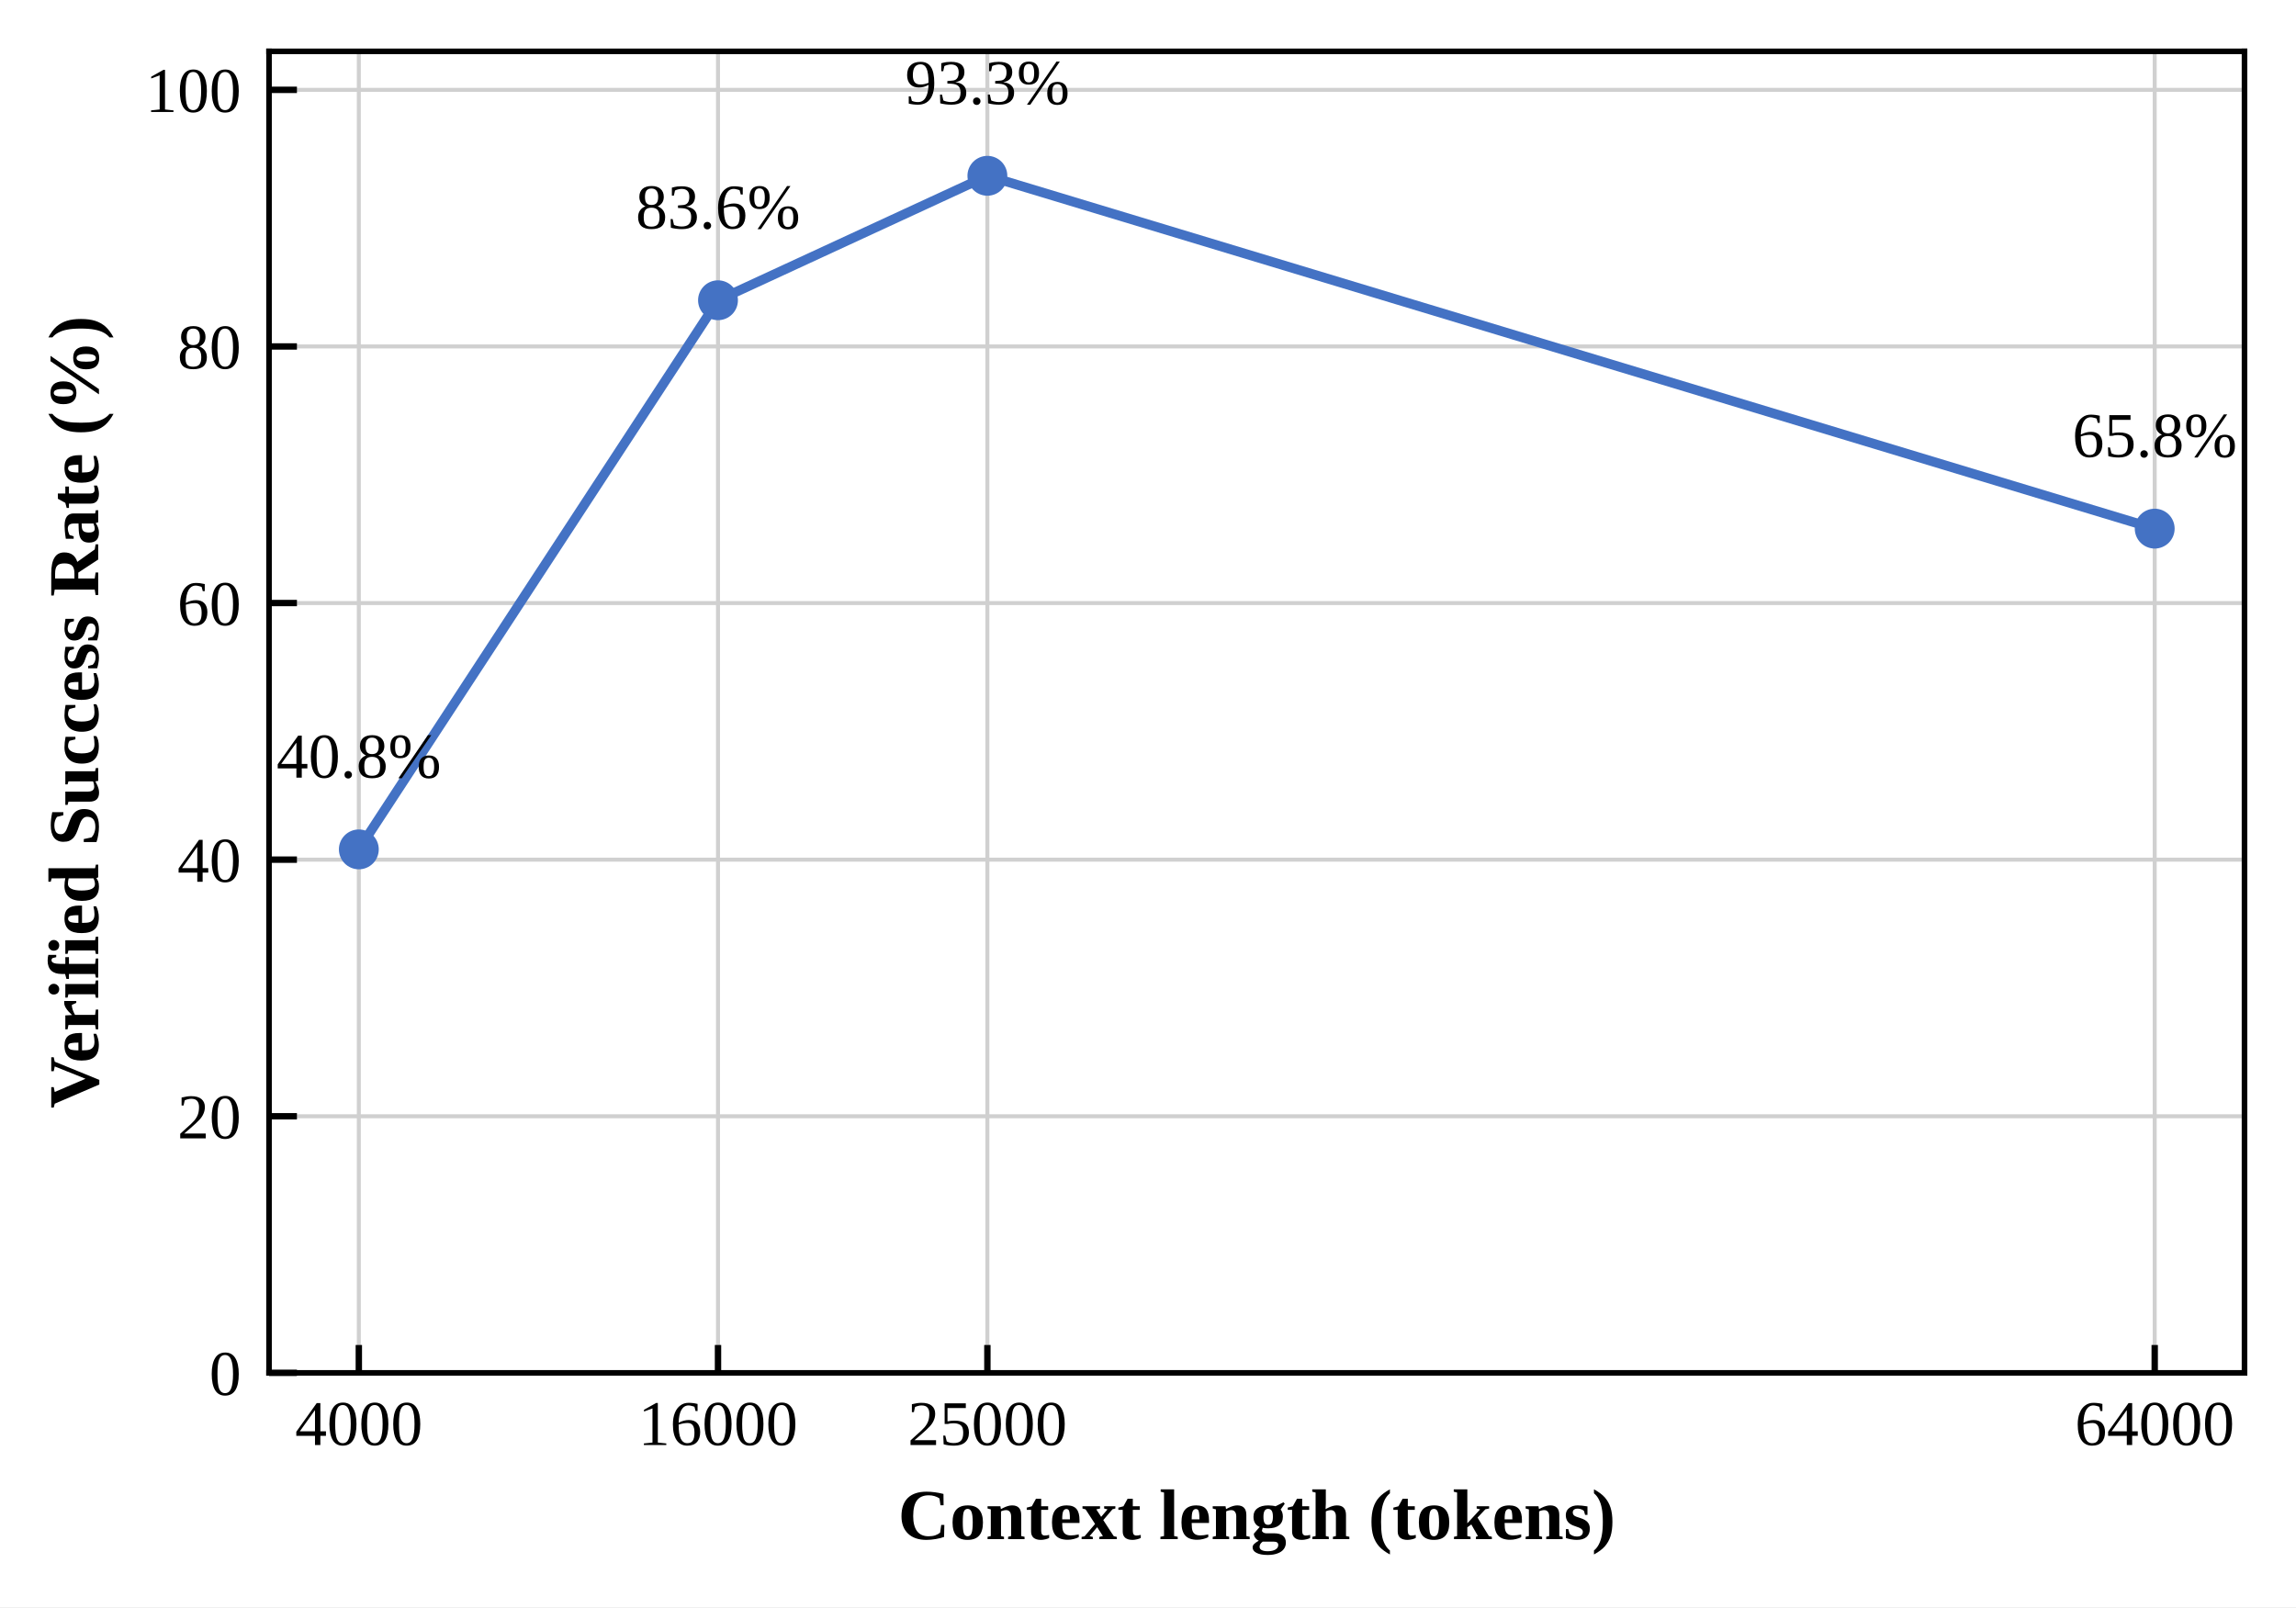
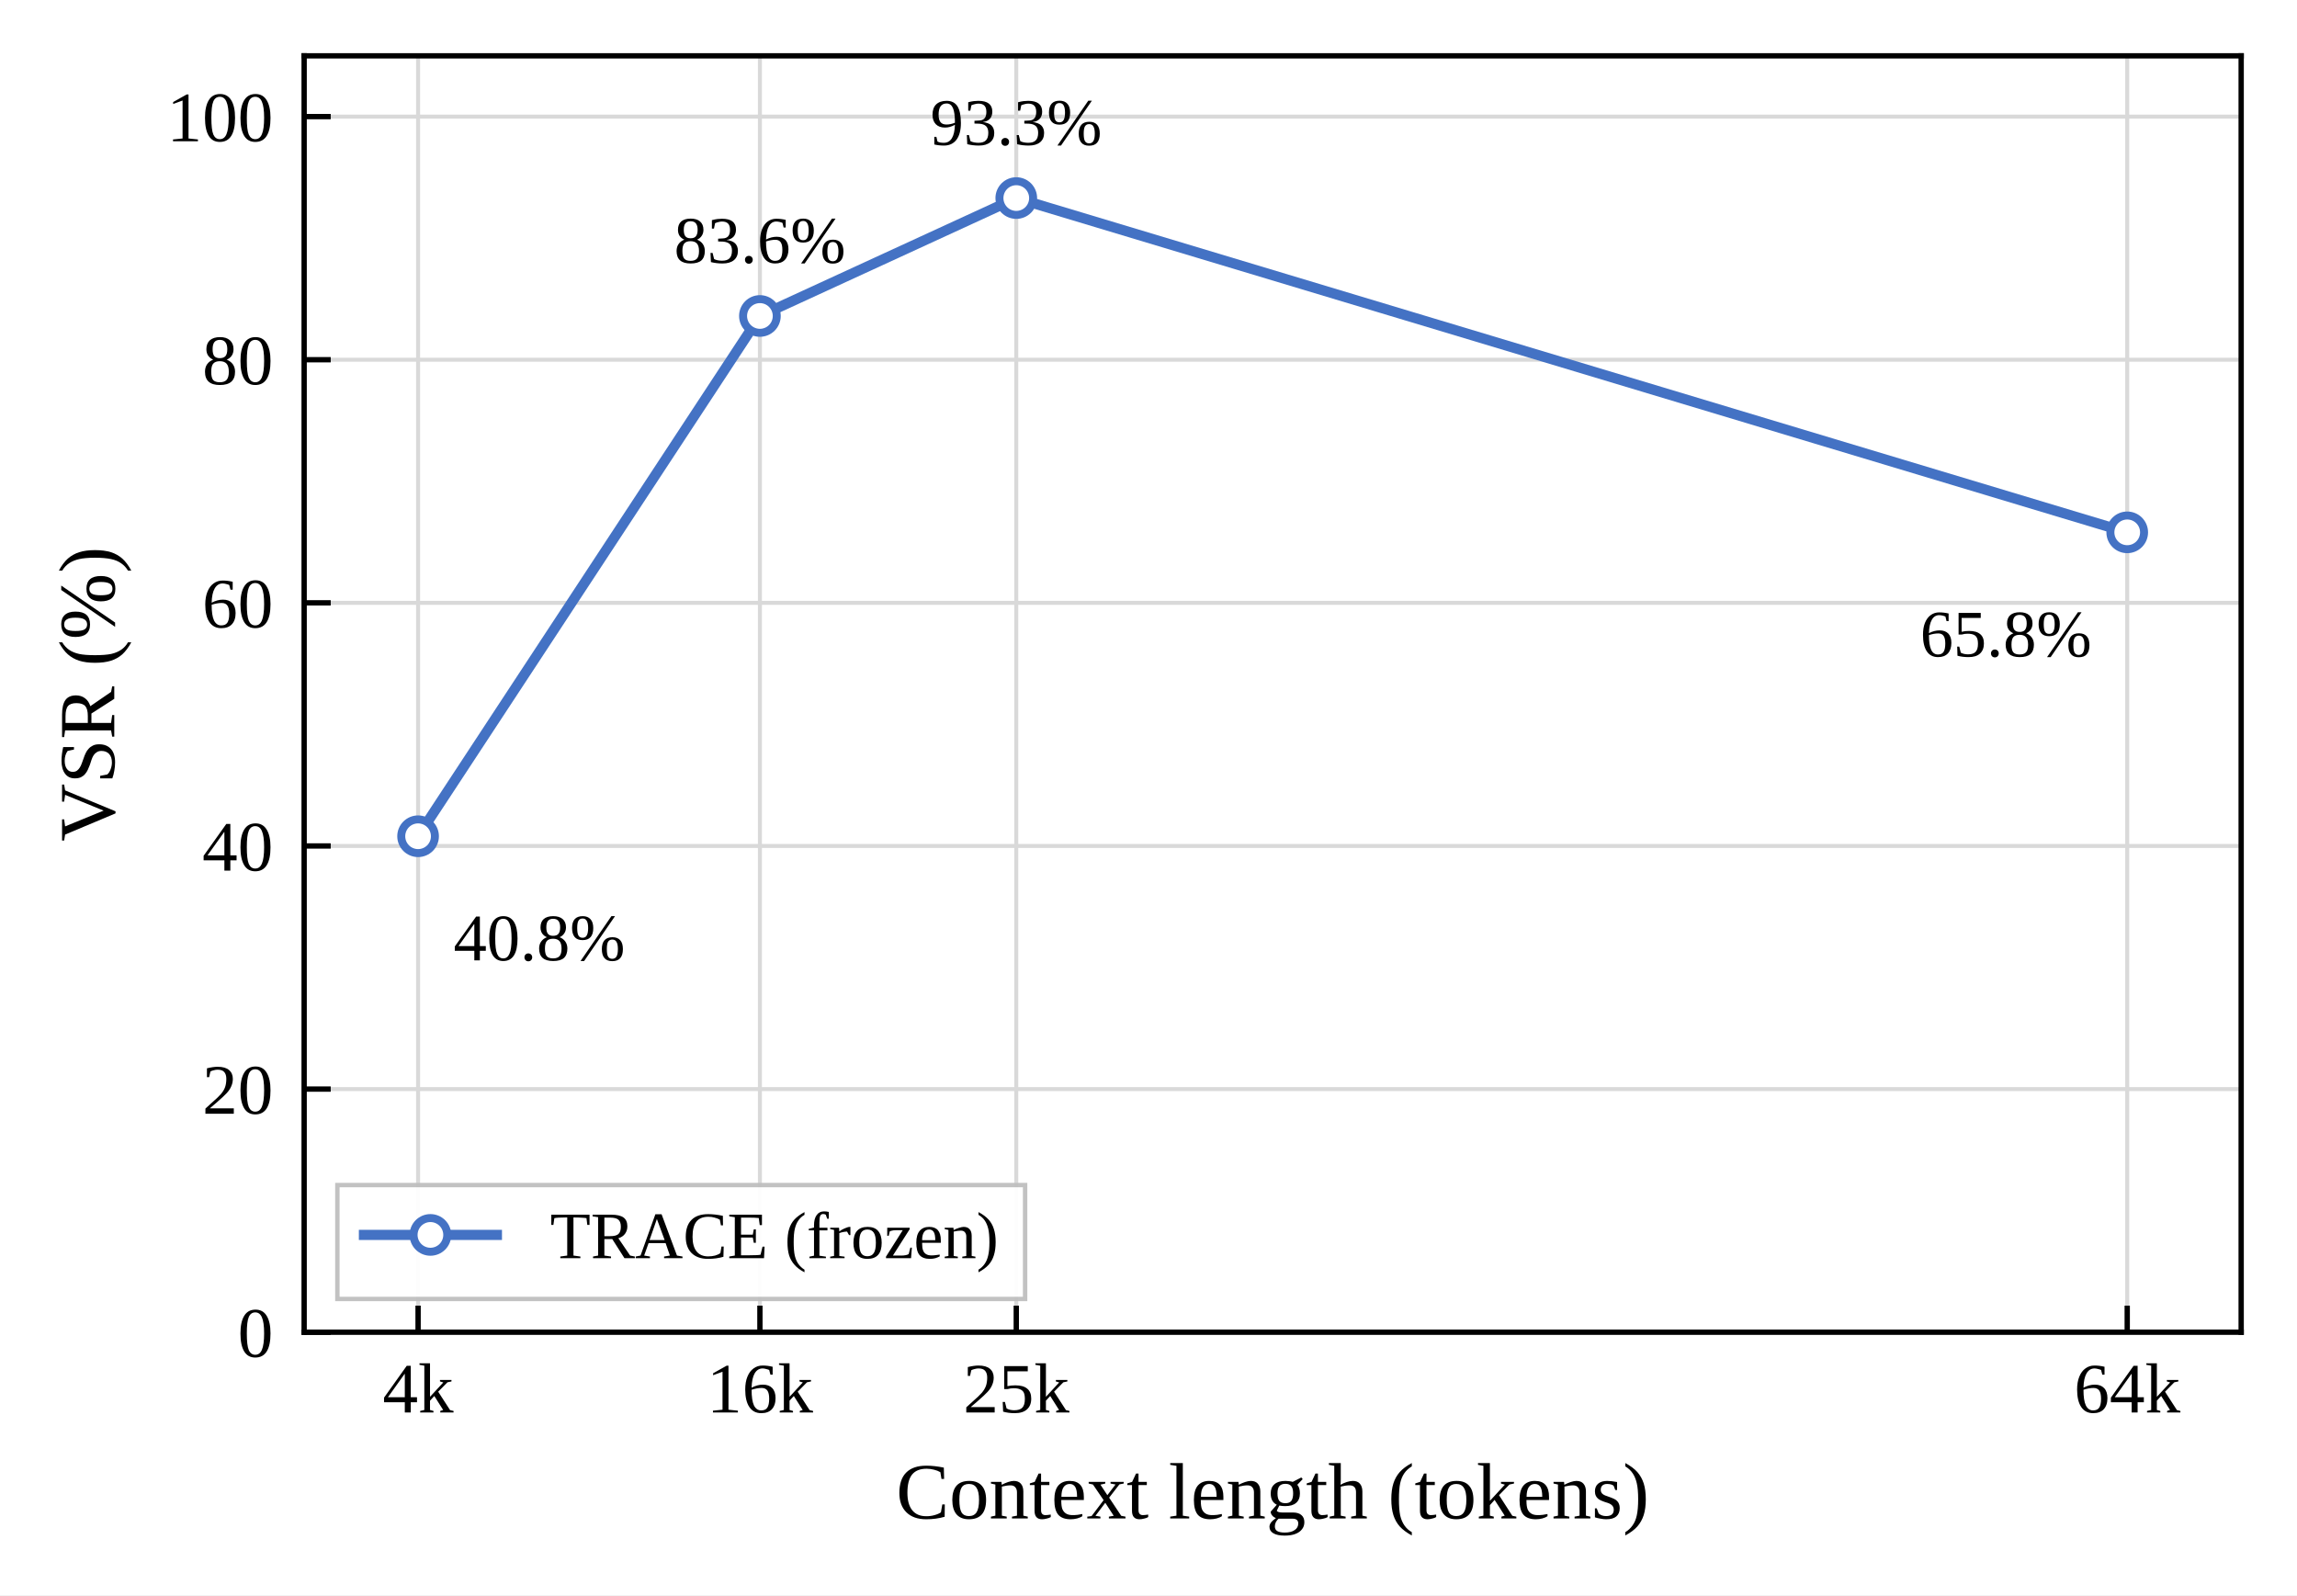
- <svg xmlns="http://www.w3.org/2000/svg" xmlns:xlink="http://www.w3.org/1999/xlink" width="288pt" height="201.6pt" viewBox="0 0 288 201.6" version="1.1">
+ <svg xmlns="http://www.w3.org/2000/svg" xmlns:xlink="http://www.w3.org/1999/xlink" width="259.2pt" height="180pt" viewBox="0 0 259.2 180" version="1.1">
  <defs>
    <style type="text/css">*{stroke-linejoin: round; stroke-linecap: butt}</style>
  </defs>
  <g id="figure_1">
    <g id="patch_1">
-       <path d="M 0 201.6  L 288 201.6  L 288 0  L 0 0  z " style="fill: #ffffff" />
+       <path d="M 0 180  L 259.2 180  L 259.2 0  L 0 0  z " style="fill: #ffffff" />
    </g>
    <g id="axes_1">
      <g id="patch_2">
-         <path d="M 33.746 172.219  L 281.54 172.219  L 281.54 6.441  L 33.746 6.441  z " style="fill: #ffffff" />
+         <path d="M 34.32 150.326  L 252.9 150.326  L 252.9 6.3  L 34.32 6.3  z " style="fill: #ffffff" />
      </g>
      <g id="matplotlib.axis_1">
        <g id="xtick_1">
          <g id="line2d_1">
-             <path d="M 45.01 172.219  L 45.01 6.441  " clip-path="url(#p0c529bf299)" style="fill: none; stroke: #d0d0d0; stroke-width: 0.5; stroke-linecap: square" />
+             <path d="M 47.178 150.326  L 47.178 6.3  " clip-path="url(#pfd9ed75e92)" style="fill: none; stroke: #d9d9d9; stroke-width: 0.45; stroke-linecap: square" />
          </g>
          <g id="line2d_2">
            <defs>
-               <path id="mb4499e4f3c" d="M 0 0  L 0 -3.5  " style="stroke: #000000; stroke-width: 0.8" />
+               <path id="mb23f05c8fc" d="M 0 0  L 0 -3  " style="stroke: #000000; stroke-width: 0.6" />
            </defs>
            <g>
-               <use xlink:href="#mb4499e4f3c" x="45.01" y="172.219" style="stroke: #000000; stroke-width: 0.8" />
+               <use xlink:href="#mb23f05c8fc" x="47.178" y="150.326" style="stroke: #000000; stroke-width: 0.6" />
            </g>
          </g>
          <g id="text_1">
-             <text style="font-size: 8px; font-family: 'Times New Roman', 'DejaVu Serif', serif; text-anchor: middle" x="45.01" y="181.274" transform="rotate(-0 45.00962 181.2738)">4000</text>
+             <text style="font-size: 8px; font-family: 'Times New Roman', 'DejaVu Serif', serif; text-anchor: middle" x="47.178" y="159.381" transform="rotate(-0 47.17765 159.3812)">4k</text>
          </g>
        </g>
        <g id="xtick_2">
          <g id="line2d_3">
-             <path d="M 90.063 172.219  L 90.063 6.441  " clip-path="url(#p0c529bf299)" style="fill: none; stroke: #d0d0d0; stroke-width: 0.5; stroke-linecap: square" />
+             <path d="M 85.751 150.326  L 85.751 6.3  " clip-path="url(#pfd9ed75e92)" style="fill: none; stroke: #d9d9d9; stroke-width: 0.45; stroke-linecap: square" />
          </g>
          <g id="line2d_4">
            <g>
-               <use xlink:href="#mb4499e4f3c" x="90.063" y="172.219" style="stroke: #000000; stroke-width: 0.8" />
+               <use xlink:href="#mb23f05c8fc" x="85.751" y="150.326" style="stroke: #000000; stroke-width: 0.6" />
            </g>
          </g>
          <g id="text_2">
-             <text style="font-size: 8px; font-family: 'Times New Roman', 'DejaVu Serif', serif; text-anchor: middle" x="90.063" y="181.274" transform="rotate(-0 90.06311 181.2738)">16000</text>
+             <text style="font-size: 8px; font-family: 'Times New Roman', 'DejaVu Serif', serif; text-anchor: middle" x="85.751" y="159.381" transform="rotate(-0 85.75059 159.3812)">16k</text>
          </g>
        </g>
        <g id="xtick_3">
          <g id="line2d_5">
-             <path d="M 123.853 172.219  L 123.853 6.441  " clip-path="url(#p0c529bf299)" style="fill: none; stroke: #d0d0d0; stroke-width: 0.5; stroke-linecap: square" />
+             <path d="M 114.68 150.326  L 114.68 6.3  " clip-path="url(#pfd9ed75e92)" style="fill: none; stroke: #d9d9d9; stroke-width: 0.45; stroke-linecap: square" />
          </g>
          <g id="line2d_6">
            <g>
-               <use xlink:href="#mb4499e4f3c" x="123.853" y="172.219" style="stroke: #000000; stroke-width: 0.8" />
+               <use xlink:href="#mb23f05c8fc" x="114.68" y="150.326" style="stroke: #000000; stroke-width: 0.6" />
            </g>
          </g>
          <g id="text_3">
-             <text style="font-size: 8px; font-family: 'Times New Roman', 'DejaVu Serif', serif; text-anchor: middle" x="123.853" y="181.274" transform="rotate(-0 123.8532 181.2738)">25000</text>
+             <text style="font-size: 8px; font-family: 'Times New Roman', 'DejaVu Serif', serif; text-anchor: middle" x="114.68" y="159.381" transform="rotate(-0 114.6803 159.3812)">25k</text>
          </g>
        </g>
        <g id="xtick_4">
          <g id="line2d_7">
-             <path d="M 270.277 172.219  L 270.277 6.441  " clip-path="url(#p0c529bf299)" style="fill: none; stroke: #d0d0d0; stroke-width: 0.5; stroke-linecap: square" />
+             <path d="M 240.042 150.326  L 240.042 6.3  " clip-path="url(#pfd9ed75e92)" style="fill: none; stroke: #d9d9d9; stroke-width: 0.45; stroke-linecap: square" />
          </g>
          <g id="line2d_8">
            <g>
-               <use xlink:href="#mb4499e4f3c" x="270.277" y="172.219" style="stroke: #000000; stroke-width: 0.8" />
+               <use xlink:href="#mb23f05c8fc" x="240.042" y="150.326" style="stroke: #000000; stroke-width: 0.6" />
            </g>
          </g>
          <g id="text_4">
-             <text style="font-size: 8px; font-family: 'Times New Roman', 'DejaVu Serif', serif; text-anchor: middle" x="270.277" y="181.274" transform="rotate(-0 270.2771 181.2738)">64000</text>
+             <text style="font-size: 8px; font-family: 'Times New Roman', 'DejaVu Serif', serif; text-anchor: middle" x="240.042" y="159.381" transform="rotate(-0 240.0424 159.3812)">64k</text>
          </g>
        </g>
        <g id="text_5">
-           <text style="font-weight: 700; font-size: 9px; font-family: 'Times New Roman', 'DejaVu Serif', serif; text-anchor: middle" x="157.643" y="193.08" transform="rotate(-0 157.6434 193.0797)">Context length (tokens)</text>
+           <text style="font-size: 9px; font-family: 'Times New Roman', 'DejaVu Serif', serif; text-anchor: middle" x="143.61" y="171.342" transform="rotate(-0 143.61 171.3419)">Context length (tokens)</text>
        </g>
      </g>
      <g id="matplotlib.axis_2">
        <g id="ytick_1">
          <g id="line2d_9">
-             <path d="M 33.746 172.219  L 281.54 172.219  " clip-path="url(#p0c529bf299)" style="fill: none; stroke: #d0d0d0; stroke-width: 0.5; stroke-linecap: square" />
+             <path d="M 34.32 150.326  L 252.9 150.326  " clip-path="url(#pfd9ed75e92)" style="fill: none; stroke: #d9d9d9; stroke-width: 0.45; stroke-linecap: square" />
          </g>
          <g id="line2d_10">
            <defs>
-               <path id="m8636c73b86" d="M 0 0  L 3.5 0  " style="stroke: #000000; stroke-width: 0.8" />
+               <path id="m5478e175b7" d="M 0 0  L 3 0  " style="stroke: #000000; stroke-width: 0.6" />
            </defs>
            <g>
-               <use xlink:href="#m8636c73b86" x="33.746" y="172.219" style="stroke: #000000; stroke-width: 0.8" />
+               <use xlink:href="#m5478e175b7" x="34.32" y="150.326" style="stroke: #000000; stroke-width: 0.6" />
            </g>
          </g>
          <g id="text_6">
-             <text style="font-size: 8px; font-family: 'Times New Roman', 'DejaVu Serif', serif; text-anchor: end" x="30.246" y="174.996" transform="rotate(-0 30.24625 174.9963)">0</text>
+             <text style="font-size: 8px; font-family: 'Times New Roman', 'DejaVu Serif', serif; text-anchor: end" x="30.82" y="153.104" transform="rotate(-0 30.82 153.1037)">0</text>
          </g>
        </g>
        <g id="ytick_2">
          <g id="line2d_11">
-             <path d="M 33.746 140.029  L 281.54 140.029  " clip-path="url(#p0c529bf299)" style="fill: none; stroke: #d0d0d0; stroke-width: 0.5; stroke-linecap: square" />
+             <path d="M 34.32 122.893  L 252.9 122.893  " clip-path="url(#pfd9ed75e92)" style="fill: none; stroke: #d9d9d9; stroke-width: 0.45; stroke-linecap: square" />
          </g>
          <g id="line2d_12">
            <g>
-               <use xlink:href="#m8636c73b86" x="33.746" y="140.029" style="stroke: #000000; stroke-width: 0.8" />
+               <use xlink:href="#m5478e175b7" x="34.32" y="122.893" style="stroke: #000000; stroke-width: 0.6" />
            </g>
          </g>
          <g id="text_7">
-             <text style="font-size: 8px; font-family: 'Times New Roman', 'DejaVu Serif', serif; text-anchor: end" x="30.246" y="142.806" transform="rotate(-0 30.24625 142.8064)">20</text>
+             <text style="font-size: 8px; font-family: 'Times New Roman', 'DejaVu Serif', serif; text-anchor: end" x="30.82" y="125.67" transform="rotate(-0 30.82 125.6702)">20</text>
          </g>
        </g>
        <g id="ytick_3">
          <g id="line2d_13">
-             <path d="M 33.746 107.839  L 281.54 107.839  " clip-path="url(#p0c529bf299)" style="fill: none; stroke: #d0d0d0; stroke-width: 0.5; stroke-linecap: square" />
+             <path d="M 34.32 95.459  L 252.9 95.459  " clip-path="url(#pfd9ed75e92)" style="fill: none; stroke: #d9d9d9; stroke-width: 0.45; stroke-linecap: square" />
          </g>
          <g id="line2d_14">
            <g>
-               <use xlink:href="#m8636c73b86" x="33.746" y="107.839" style="stroke: #000000; stroke-width: 0.8" />
+               <use xlink:href="#m5478e175b7" x="34.32" y="95.459" style="stroke: #000000; stroke-width: 0.6" />
            </g>
          </g>
          <g id="text_8">
-             <text style="font-size: 8px; font-family: 'Times New Roman', 'DejaVu Serif', serif; text-anchor: end" x="30.246" y="110.617" transform="rotate(-0 30.24625 110.6166)">40</text>
+             <text style="font-size: 8px; font-family: 'Times New Roman', 'DejaVu Serif', serif; text-anchor: end" x="30.82" y="98.237" transform="rotate(-0 30.82 98.23661)">40</text>
          </g>
        </g>
        <g id="ytick_4">
          <g id="line2d_15">
-             <path d="M 33.746 75.649  L 281.54 75.649  " clip-path="url(#p0c529bf299)" style="fill: none; stroke: #d0d0d0; stroke-width: 0.5; stroke-linecap: square" />
+             <path d="M 34.32 68.026  L 252.9 68.026  " clip-path="url(#pfd9ed75e92)" style="fill: none; stroke: #d9d9d9; stroke-width: 0.45; stroke-linecap: square" />
          </g>
          <g id="line2d_16">
            <g>
-               <use xlink:href="#m8636c73b86" x="33.746" y="75.649" style="stroke: #000000; stroke-width: 0.8" />
+               <use xlink:href="#m5478e175b7" x="34.32" y="68.026" style="stroke: #000000; stroke-width: 0.6" />
            </g>
          </g>
          <g id="text_9">
-             <text style="font-size: 8px; font-family: 'Times New Roman', 'DejaVu Serif', serif; text-anchor: end" x="30.246" y="78.427" transform="rotate(-0 30.24625 78.42672)">60</text>
+             <text style="font-size: 8px; font-family: 'Times New Roman', 'DejaVu Serif', serif; text-anchor: end" x="30.82" y="70.803" transform="rotate(-0 30.82 70.80304)">60</text>
          </g>
        </g>
        <g id="ytick_5">
          <g id="line2d_17">
-             <path d="M 33.746 43.459  L 281.54 43.459  " clip-path="url(#p0c529bf299)" style="fill: none; stroke: #d0d0d0; stroke-width: 0.5; stroke-linecap: square" />
+             <path d="M 34.32 40.592  L 252.9 40.592  " clip-path="url(#pfd9ed75e92)" style="fill: none; stroke: #d9d9d9; stroke-width: 0.45; stroke-linecap: square" />
          </g>
          <g id="line2d_18">
            <g>
-               <use xlink:href="#m8636c73b86" x="33.746" y="43.459" style="stroke: #000000; stroke-width: 0.8" />
+               <use xlink:href="#m5478e175b7" x="34.32" y="40.592" style="stroke: #000000; stroke-width: 0.6" />
            </g>
          </g>
          <g id="text_10">
-             <text style="font-size: 8px; font-family: 'Times New Roman', 'DejaVu Serif', serif; text-anchor: end" x="30.246" y="46.237" transform="rotate(-0 30.24625 46.23688)">80</text>
+             <text style="font-size: 8px; font-family: 'Times New Roman', 'DejaVu Serif', serif; text-anchor: end" x="30.82" y="43.369" transform="rotate(-0 30.82 43.36946)">80</text>
          </g>
        </g>
        <g id="ytick_6">
          <g id="line2d_19">
-             <path d="M 33.746 11.27  L 281.54 11.27  " clip-path="url(#p0c529bf299)" style="fill: none; stroke: #d0d0d0; stroke-width: 0.5; stroke-linecap: square" />
+             <path d="M 34.32 13.158  L 252.9 13.158  " clip-path="url(#pfd9ed75e92)" style="fill: none; stroke: #d9d9d9; stroke-width: 0.45; stroke-linecap: square" />
          </g>
          <g id="line2d_20">
            <g>
-               <use xlink:href="#m8636c73b86" x="33.746" y="11.27" style="stroke: #000000; stroke-width: 0.8" />
+               <use xlink:href="#m5478e175b7" x="34.32" y="13.158" style="stroke: #000000; stroke-width: 0.6" />
            </g>
          </g>
          <g id="text_11">
-             <text style="font-size: 8px; font-family: 'Times New Roman', 'DejaVu Serif', serif; text-anchor: end" x="30.246" y="14.047" transform="rotate(-0 30.24625 14.04704)">100</text>
+             <text style="font-size: 8px; font-family: 'Times New Roman', 'DejaVu Serif', serif; text-anchor: end" x="30.82" y="15.936" transform="rotate(-0 30.82 15.93589)">100</text>
          </g>
        </g>
        <g id="text_12">
-           <text style="font-weight: 700; font-size: 9px; font-family: 'Times New Roman', 'DejaVu Serif', serif; text-anchor: middle" x="12.321" y="89.33" transform="rotate(-90 12.32109 89.32991)">Verified Success Rate (%)</text>
-         </g>
+           <text style="font-size: 9px; font-family: 'Times New Roman', 'DejaVu Serif', serif; text-anchor: middle" x="12.895" y="78.313" transform="rotate(-90 12.89484 78.31312)">VSR (%)</text>
+         </g>
+       </g>
+       <g id="patch_3">
+         <path d="M 34.32 150.326  L 34.32 6.3  " style="fill: none; stroke: #000000; stroke-width: 0.6; stroke-linejoin: miter; stroke-linecap: square" />
+       </g>
+       <g id="patch_4">
+         <path d="M 252.9 150.326  L 252.9 6.3  " style="fill: none; stroke: #000000; stroke-width: 0.6; stroke-linejoin: miter; stroke-linecap: square" />
+       </g>
+       <g id="patch_5">
+         <path d="M 34.32 150.326  L 252.9 150.326  " style="fill: none; stroke: #000000; stroke-width: 0.6; stroke-linejoin: miter; stroke-linecap: square" />
+       </g>
+       <g id="patch_6">
+         <path d="M 34.32 6.3  L 252.9 6.3  " style="fill: none; stroke: #000000; stroke-width: 0.6; stroke-linejoin: miter; stroke-linecap: square" />
      </g>
      <g id="line2d_21">
-         <path d="M 45.01 106.551  L 90.063 37.665  L 123.853 22.053  L 270.277 66.314  " clip-path="url(#p0c529bf299)" style="fill: none; stroke: #4472c4; stroke-width: 1.2; stroke-linecap: square" />
+         <path d="M 47.178 94.362  L 85.751 35.654  L 114.68 22.349  L 240.042 60.07  " clip-path="url(#pfd9ed75e92)" style="fill: none; stroke: #4472c4; stroke-width: 1.15; stroke-linecap: square" />
        <defs>
-           <path id="m64d21987b2" d="M 0 2  C 0.53 2 1.039 1.789 1.414 1.414  C 1.789 1.039 2 0.53 2 0  C 2 -0.53 1.789 -1.039 1.414 -1.414  C 1.039 -1.789 0.53 -2 0 -2  C -0.53 -2 -1.039 -1.789 -1.414 -1.414  C -1.789 -1.039 -2 -0.53 -2 0  C -2 0.53 -1.789 1.039 -1.414 1.414  C -1.039 1.789 -0.53 2 0 2  z " style="stroke: #4472c4" />
+           <path id="m2eef98c028" d="M 0 1.9  C 0.504 1.9 0.987 1.7 1.344 1.344  C 1.7 0.987 1.9 0.504 1.9 0  C 1.9 -0.504 1.7 -0.987 1.344 -1.344  C 0.987 -1.7 0.504 -1.9 0 -1.9  C -0.504 -1.9 -0.987 -1.7 -1.344 -1.344  C -1.7 -0.987 -1.9 -0.504 -1.9 0  C -1.9 0.504 -1.7 0.987 -1.344 1.344  C -0.987 1.7 -0.504 1.9 0 1.9  z " style="stroke: #4472c4; stroke-width: 0.9" />
        </defs>
-         <g clip-path="url(#p0c529bf299)">
-           <use xlink:href="#m64d21987b2" x="45.01" y="106.551" style="fill: #4472c4; stroke: #4472c4" />
-           <use xlink:href="#m64d21987b2" x="90.063" y="37.665" style="fill: #4472c4; stroke: #4472c4" />
-           <use xlink:href="#m64d21987b2" x="123.853" y="22.053" style="fill: #4472c4; stroke: #4472c4" />
-           <use xlink:href="#m64d21987b2" x="270.277" y="66.314" style="fill: #4472c4; stroke: #4472c4" />
-         </g>
-       </g>
-       <g id="patch_3">
-         <path d="M 33.746 172.219  L 33.746 6.441  " style="fill: none; stroke: #000000; stroke-width: 0.7; stroke-linejoin: miter; stroke-linecap: square" />
-       </g>
-       <g id="patch_4">
-         <path d="M 281.54 172.219  L 281.54 6.441  " style="fill: none; stroke: #000000; stroke-width: 0.7; stroke-linejoin: miter; stroke-linecap: square" />
-       </g>
-       <g id="patch_5">
-         <path d="M 33.746 172.219  L 281.54 172.219  " style="fill: none; stroke: #000000; stroke-width: 0.7; stroke-linejoin: miter; stroke-linecap: square" />
-       </g>
-       <g id="patch_6">
-         <path d="M 33.746 6.441  L 281.54 6.441  " style="fill: none; stroke: #000000; stroke-width: 0.7; stroke-linejoin: miter; stroke-linecap: square" />
+         <g clip-path="url(#pfd9ed75e92)">
+           <use xlink:href="#m2eef98c028" x="47.178" y="94.362" style="fill: #ffffff; stroke: #4472c4; stroke-width: 0.9" />
+           <use xlink:href="#m2eef98c028" x="85.751" y="35.654" style="fill: #ffffff; stroke: #4472c4; stroke-width: 0.9" />
+           <use xlink:href="#m2eef98c028" x="114.68" y="22.349" style="fill: #ffffff; stroke: #4472c4; stroke-width: 0.9" />
+           <use xlink:href="#m2eef98c028" x="240.042" y="60.07" style="fill: #ffffff; stroke: #4472c4; stroke-width: 0.9" />
+         </g>
      </g>
      <g id="text_13">
-         <text style="font-size: 8px; font-family: 'Times New Roman', 'DejaVu Serif', serif; text-anchor: middle" x="45.01" y="97.551" transform="rotate(-0 45.00962 97.55147)">40.8%</text>
+         <text style="font-size: 7.5px; font-family: 'Times New Roman', 'DejaVu Serif', serif; text-anchor: start" x="51.178" y="108.362" transform="rotate(-0 51.17765 108.3618)">40.8%</text>
      </g>
      <g id="text_14">
-         <text style="font-size: 8px; font-family: 'Times New Roman', 'DejaVu Serif', serif; text-anchor: middle" x="90.063" y="28.665" transform="rotate(-0 90.06311 28.66521)">83.6%</text>
+         <text style="font-size: 7.5px; font-family: 'Times New Roman', 'DejaVu Serif', serif; text-anchor: middle" x="85.751" y="29.654" transform="rotate(-0 85.75059 29.65392)">83.6%</text>
      </g>
      <g id="text_15">
-         <text style="font-size: 8px; font-family: 'Times New Roman', 'DejaVu Serif', serif; text-anchor: middle" x="123.853" y="13.053" transform="rotate(-0 123.8532 13.05314)">93.3%</text>
+         <text style="font-size: 7.5px; font-family: 'Times New Roman', 'DejaVu Serif', serif; text-anchor: middle" x="114.68" y="16.349" transform="rotate(-0 114.6803 16.34864)">93.3%</text>
      </g>
      <g id="text_16">
-         <text style="font-size: 8px; font-family: 'Times New Roman', 'DejaVu Serif', serif; text-anchor: middle" x="270.277" y="57.314" transform="rotate(-0 270.2771 57.31417)">65.8%</text>
+         <text style="font-size: 7.5px; font-family: 'Times New Roman', 'DejaVu Serif', serif; text-anchor: end" x="236.042" y="74.07" transform="rotate(-0 236.0424 74.0698)">65.8%</text>
+       </g>
+       <g id="legend_1">
+         <g id="patch_7">
+           <path d="M 38.07 146.576  L 115.676 146.576  L 115.676 133.722  L 38.07 133.722  z " style="fill: #ffffff; opacity: 0.95; stroke: #bfbfbf; stroke-width: 0.5; stroke-linejoin: miter" />
+         </g>
+         <g id="line2d_22">
+           <path d="M 41.07 139.347  L 48.57 139.347  L 56.07 139.347  " style="fill: none; stroke: #4472c4; stroke-width: 1.15; stroke-linecap: square" />
+           <g>
+             <use xlink:href="#m2eef98c028" x="48.57" y="139.347" style="fill: #ffffff; stroke: #4472c4; stroke-width: 0.9" />
+           </g>
+         </g>
+         <g id="text_17">
+           <text style="font-size: 7.5px; font-family: 'Times New Roman', 'DejaVu Serif', serif; text-anchor: start" x="62.07" y="141.972" transform="rotate(-0 62.07 141.972)">TRACE (frozen)</text>
+         </g>
      </g>
    </g>
  </g>
  <defs>
-     <clipPath id="p0c529bf299">
-       <rect x="33.746" y="6.441" width="247.794" height="165.778" />
+     <clipPath id="pfd9ed75e92">
+       <rect x="34.32" y="6.3" width="218.58" height="144.026" />
    </clipPath>
  </defs>
</svg>
